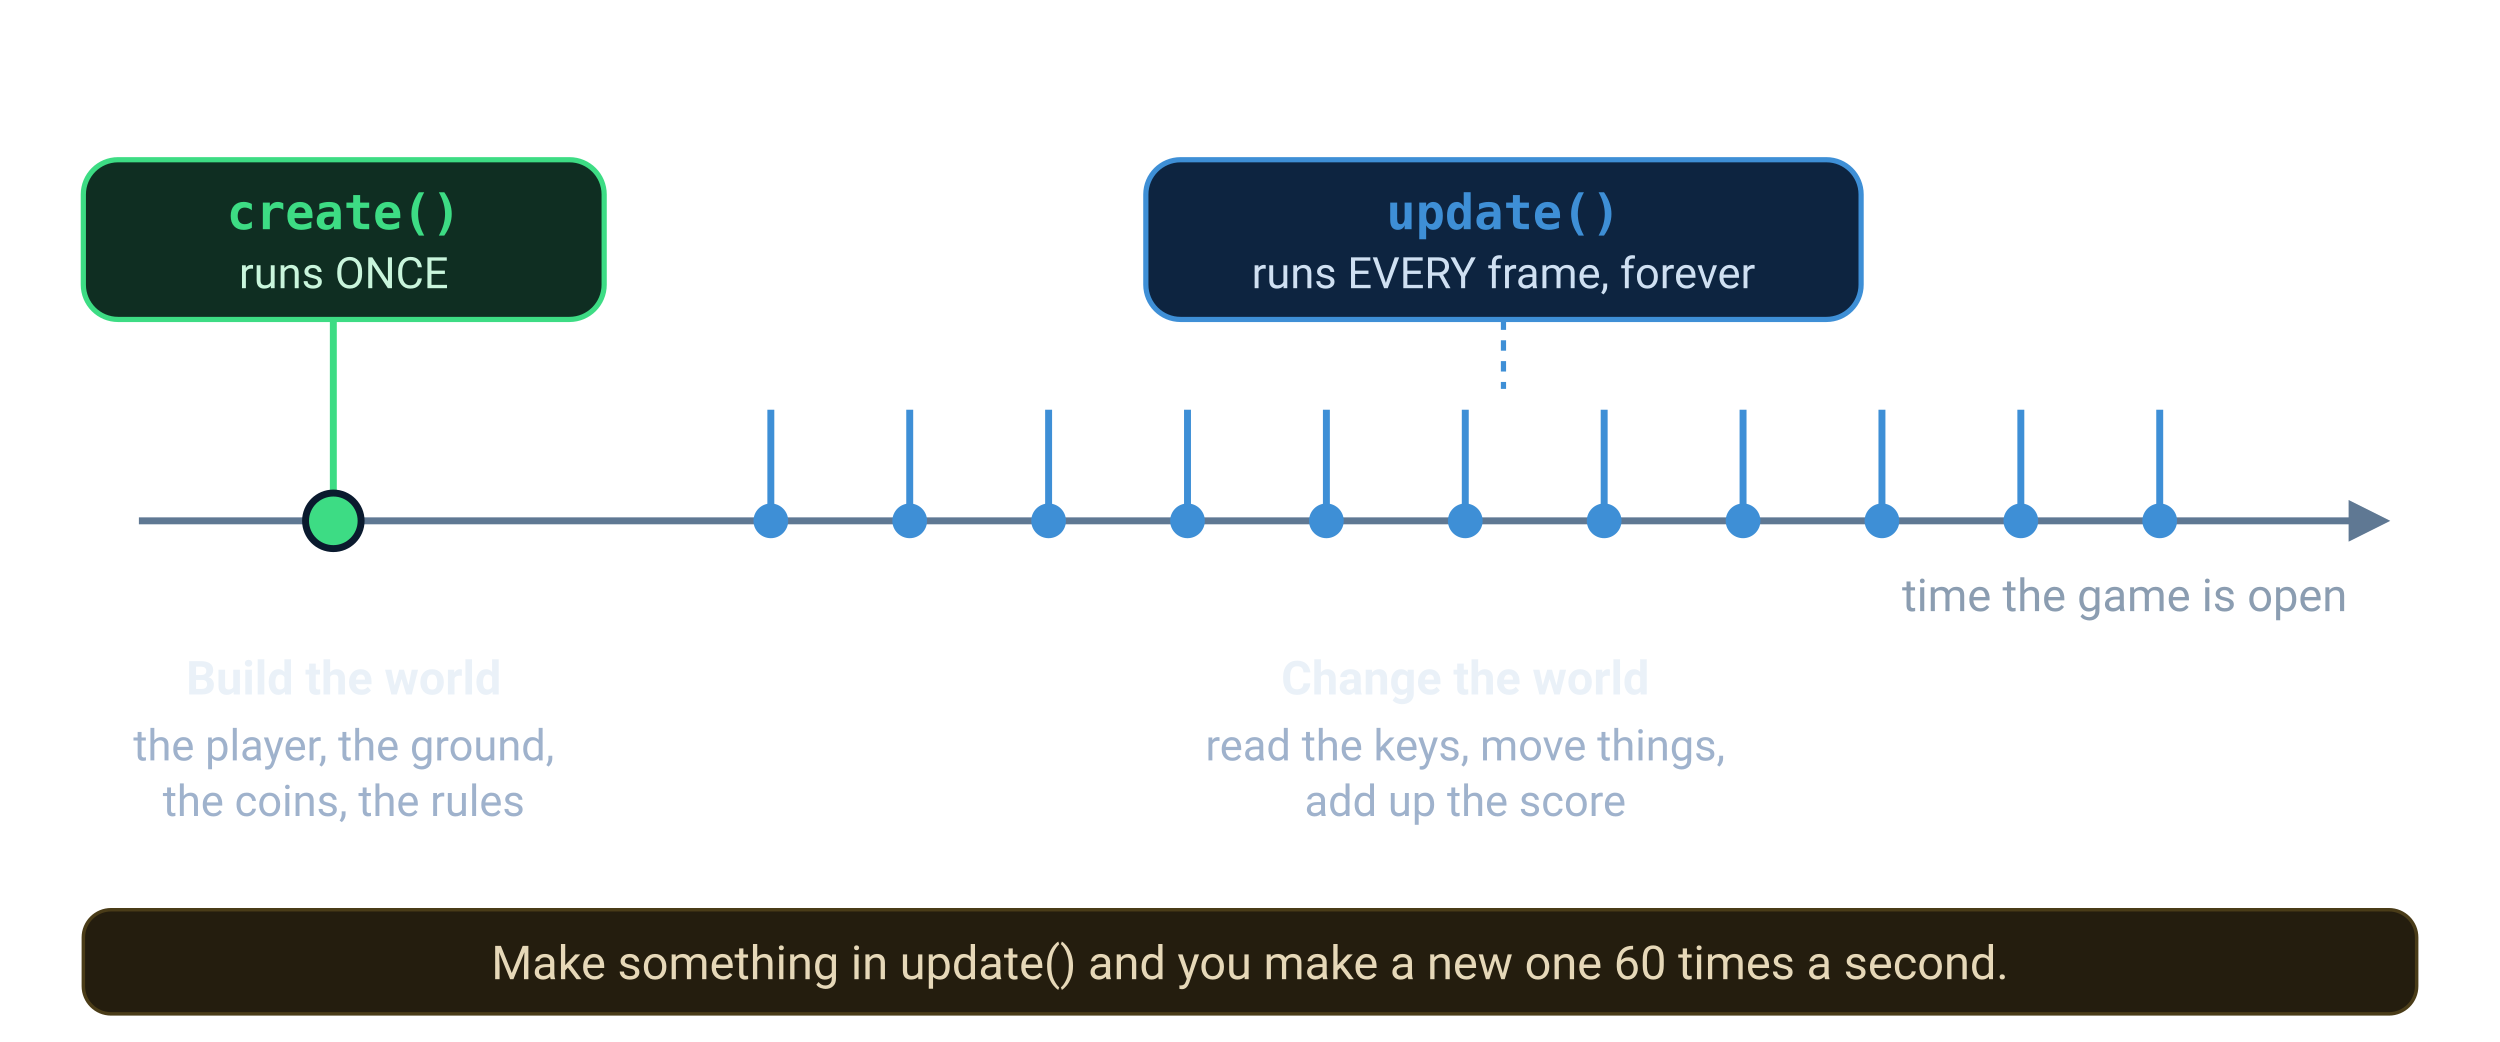
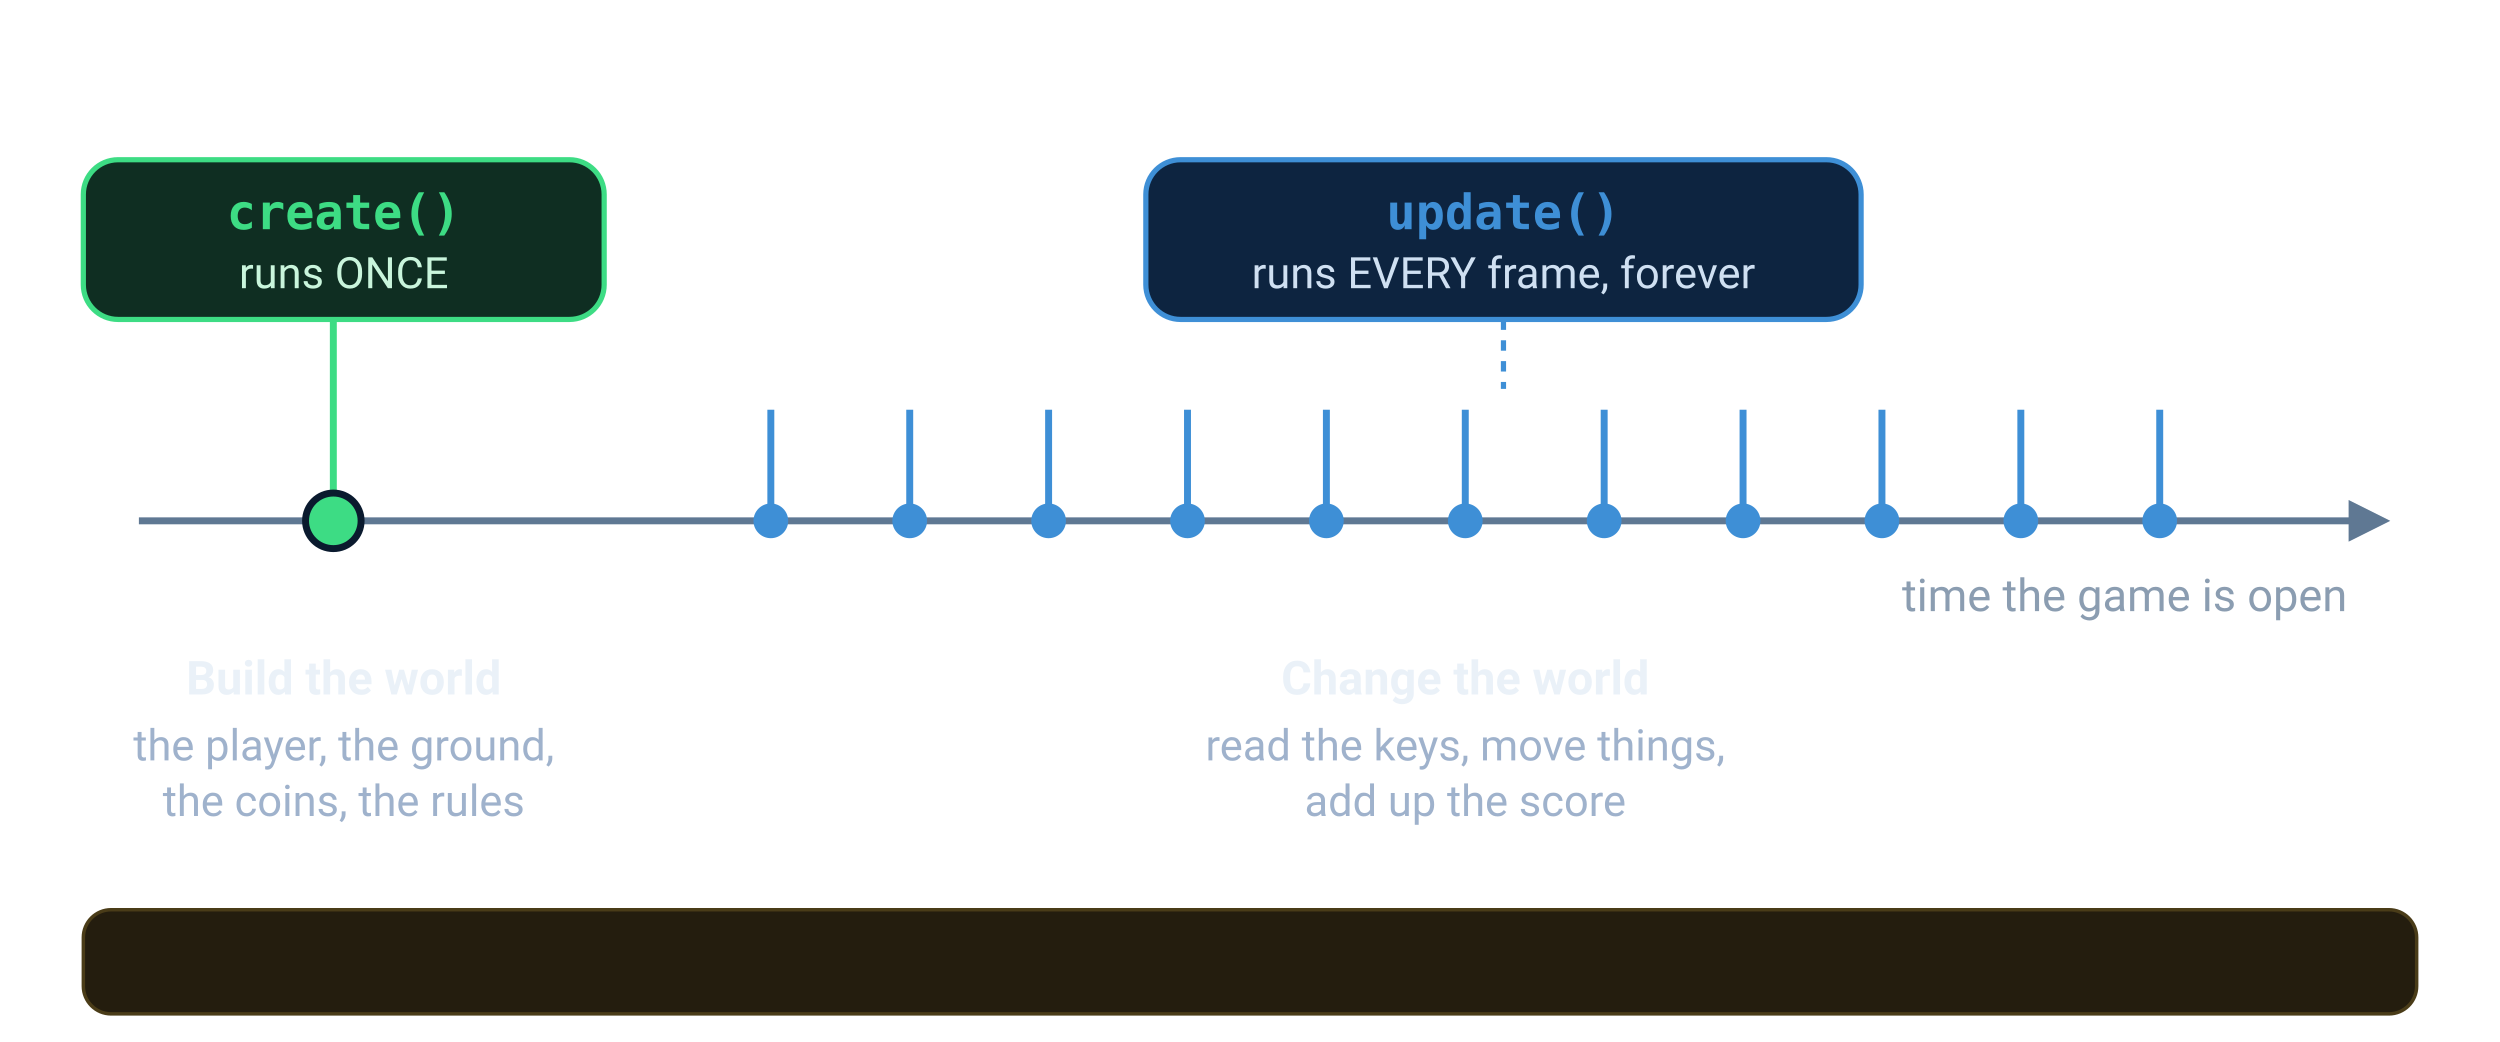
<svg xmlns="http://www.w3.org/2000/svg" viewBox="0 0 720 300" role="img" aria-label="A timeline. create runs once at the start. update runs on every frame after it, over and over, for as long as the game is open.">
  <defs>
    <marker id="cu-arrow" viewBox="0 0 10 10" refX="8" refY="5" markerWidth="6" markerHeight="6" orient="auto-start-reverse">
      <path d="M0 0 L10 5 L0 10 z" fill="#5f7893" />
    </marker>
  </defs>
  <g font-family="Segoe UI, Roboto, Arial, sans-serif">
    <line x1="40" y1="150" x2="686" y2="150" stroke="#5f7893" stroke-width="2" marker-end="url(#cu-arrow)" />
    <text x="676" y="176" text-anchor="end" fill="#8b9db1" font-size="13">time the game is open</text>
    <g>
      <line x1="96" y1="150" x2="96" y2="92" stroke="#3ddc84" stroke-width="2" />
      <circle cx="96" cy="150" r="8" fill="#3ddc84" stroke="#0a1a2e" stroke-width="2" />
      <rect x="24" y="46" width="150" height="46" rx="10" fill="#0f2e22" stroke="#3ddc84" stroke-width="1.5" />
      <text x="99" y="66" text-anchor="middle" fill="#3ddc84" font-size="14" font-weight="700" font-family="Consolas, monospace">create()</text>
      <text x="99" y="83" text-anchor="middle" fill="#c9f5dc" font-size="12.5">runs ONCE</text>
      <text x="99" y="200" text-anchor="middle" fill="#eaf1f8" font-size="13.5" font-weight="600">Build the world</text>
      <text x="99" y="219" text-anchor="middle" fill="#9fb2cc" font-size="12.5">the player, the ground,</text>
      <text x="99" y="235" text-anchor="middle" fill="#9fb2cc" font-size="12.5">the coins, the rules</text>
    </g>
    <g>
      <g stroke="#3e8fd6" stroke-width="2">
        <line x1="222" y1="150" x2="222" y2="118" />
        <line x1="262" y1="150" x2="262" y2="118" />
        <line x1="302" y1="150" x2="302" y2="118" />
        <line x1="342" y1="150" x2="342" y2="118" />
        <line x1="382" y1="150" x2="382" y2="118" />
        <line x1="422" y1="150" x2="422" y2="118" />
        <line x1="462" y1="150" x2="462" y2="118" />
        <line x1="502" y1="150" x2="502" y2="118" />
        <line x1="542" y1="150" x2="542" y2="118" />
        <line x1="582" y1="150" x2="582" y2="118" />
        <line x1="622" y1="150" x2="622" y2="118" />
      </g>
      <g fill="#3e8fd6">
        <circle cx="222" cy="150" r="5" />
        <circle cx="262" cy="150" r="5" />
        <circle cx="302" cy="150" r="5" />
        <circle cx="342" cy="150" r="5" />
        <circle cx="382" cy="150" r="5" />
        <circle cx="422" cy="150" r="5" />
        <circle cx="462" cy="150" r="5" />
        <circle cx="502" cy="150" r="5" />
        <circle cx="542" cy="150" r="5" />
        <circle cx="582" cy="150" r="5" />
        <circle cx="622" cy="150" r="5" />
      </g>
      <rect x="330" y="46" width="206" height="46" rx="10" fill="#0d2440" stroke="#3e8fd6" stroke-width="1.5" />
      <text x="433" y="66" text-anchor="middle" fill="#3e8fd6" font-size="14" font-weight="700" font-family="Consolas, monospace">update()</text>
      <text x="433" y="83" text-anchor="middle" fill="#cfe0f2" font-size="12.5">runs EVERY frame, forever</text>
      <line x1="433" y1="92" x2="433" y2="112" stroke="#3e8fd6" stroke-width="1.5" stroke-dasharray="3 3" />
      <text x="422" y="200" text-anchor="middle" fill="#eaf1f8" font-size="13.5" font-weight="600">Change the world</text>
      <text x="422" y="219" text-anchor="middle" fill="#9fb2cc" font-size="12.5">read the keys, move things,</text>
      <text x="422" y="235" text-anchor="middle" fill="#9fb2cc" font-size="12.5">add up the score</text>
    </g>
    <rect x="24" y="262" width="672" height="30" rx="8" fill="#241d0e" stroke="#4a3c18" stroke-width="1" />
-     <text x="360" y="282" text-anchor="middle" fill="#e6d8b8" font-size="13.5">Make something in update() and you make a new one 60 times a second.</text>
  </g>
</svg>
